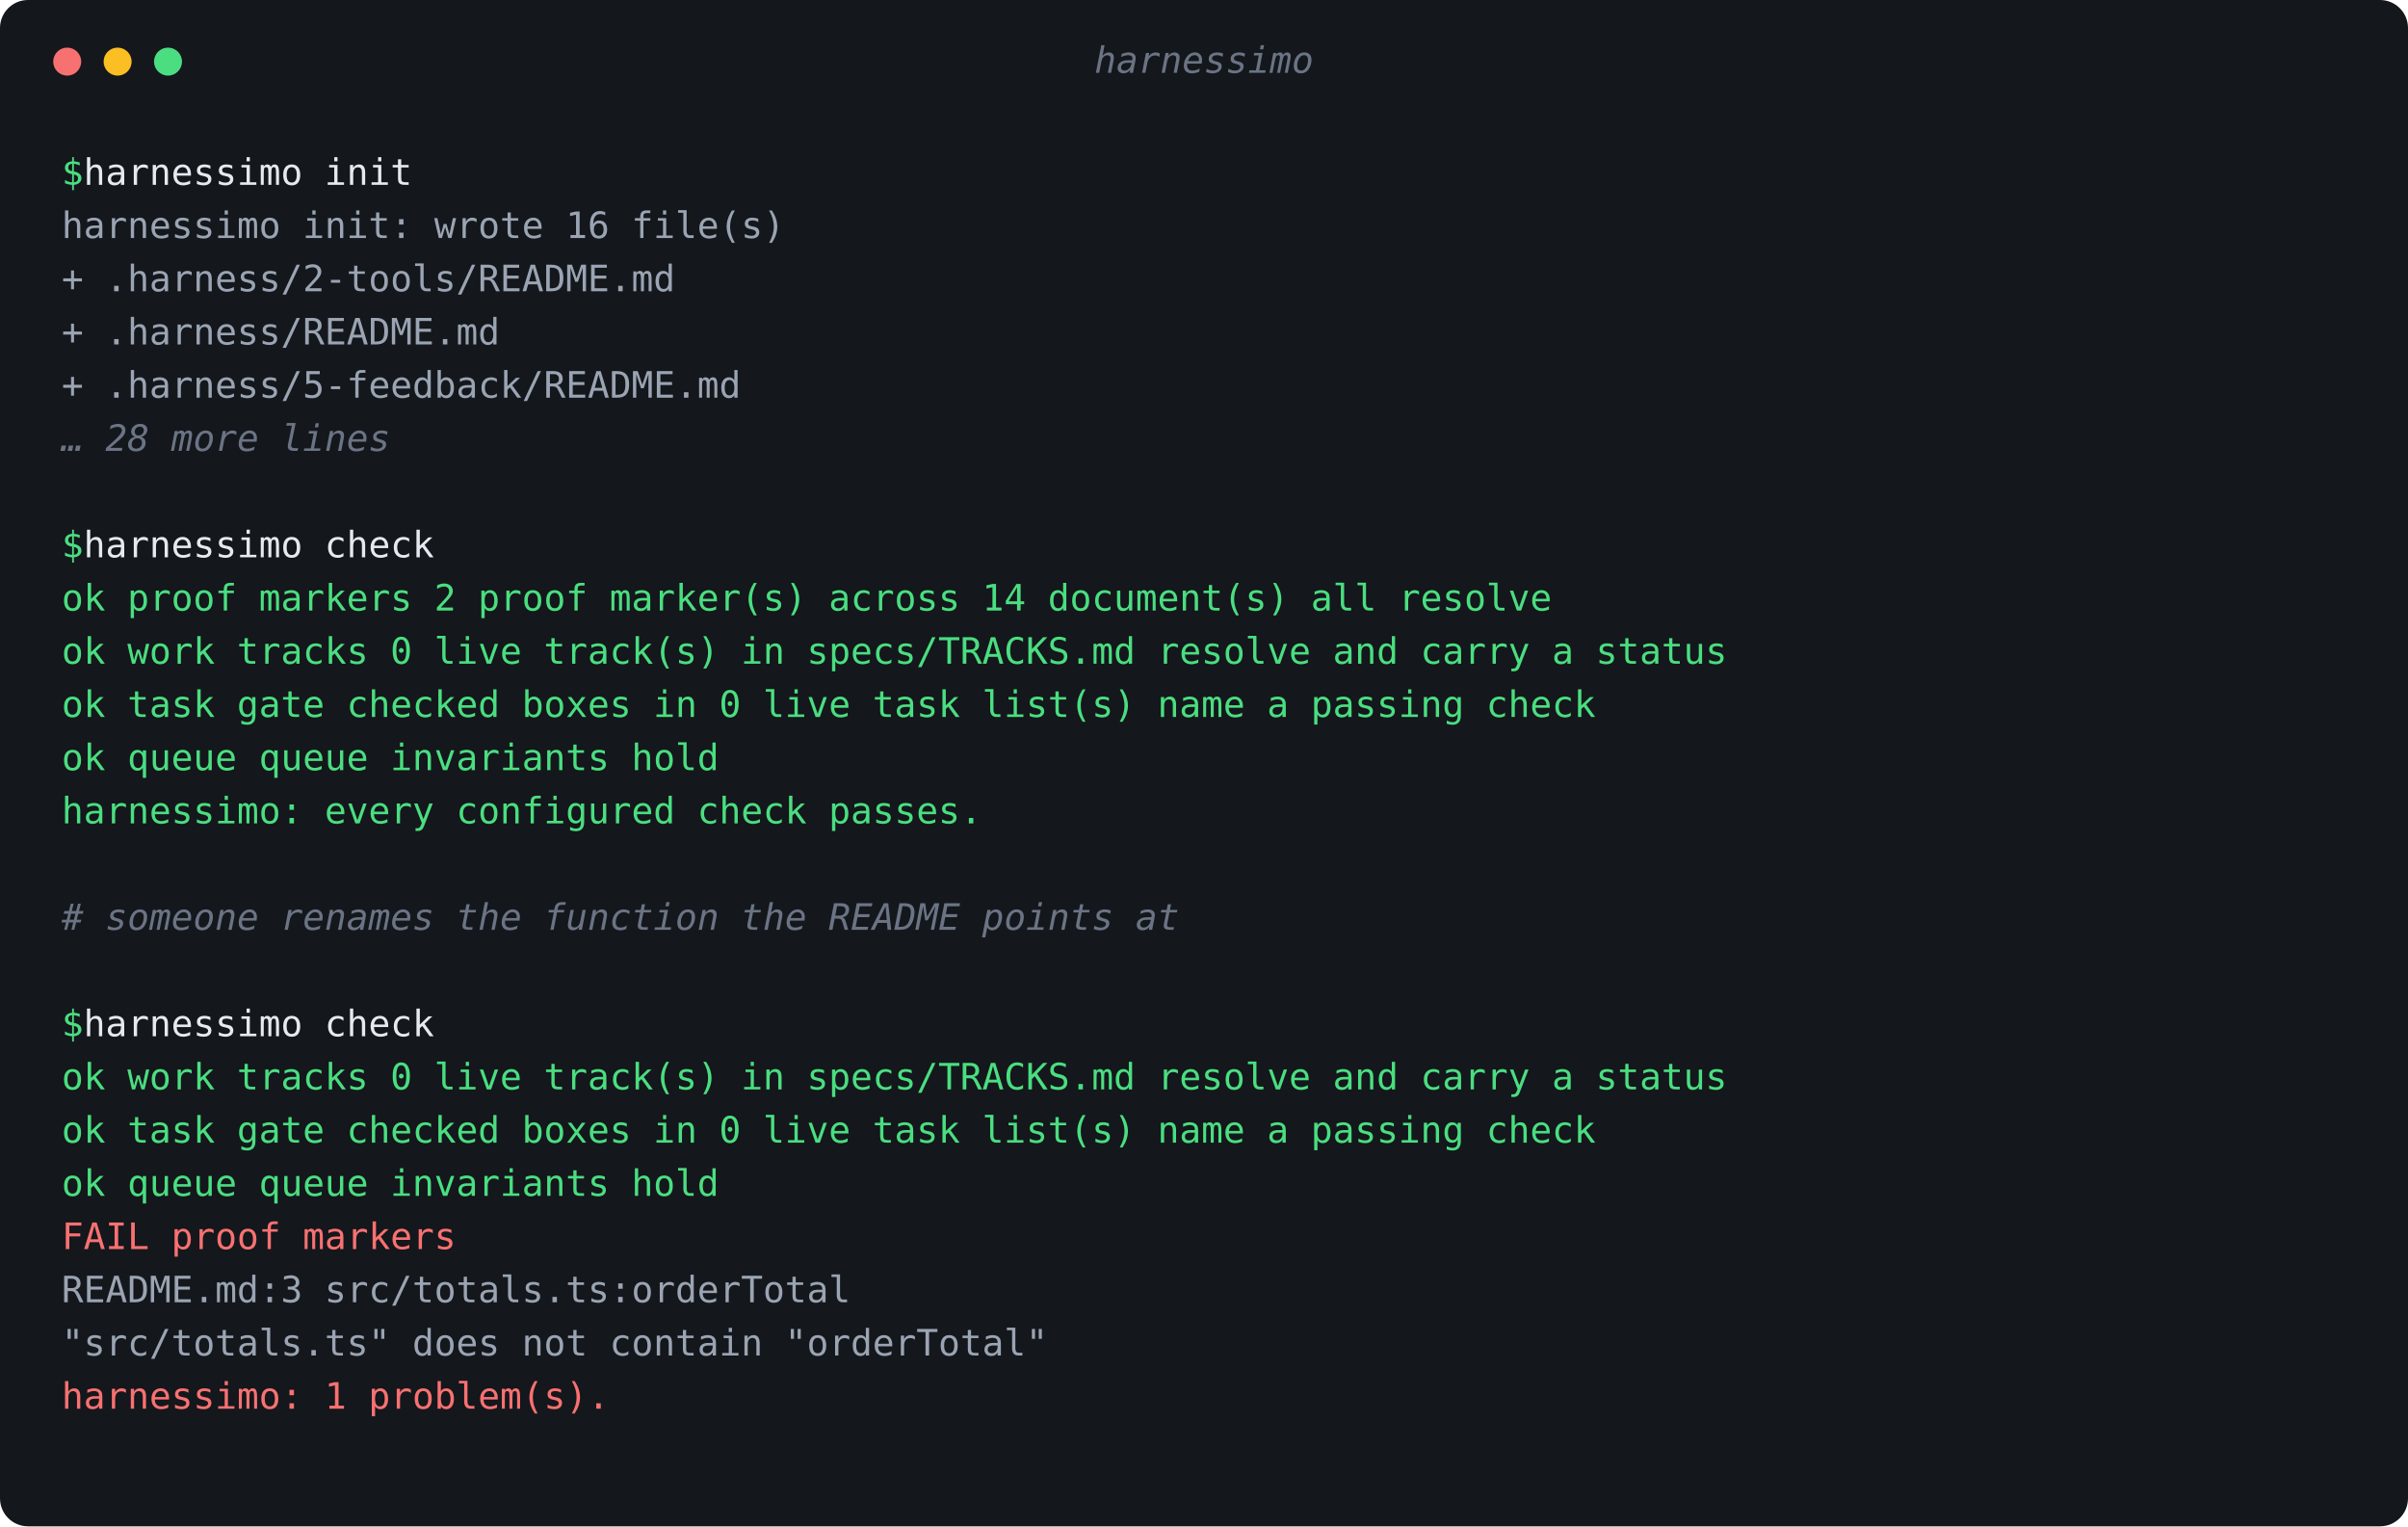
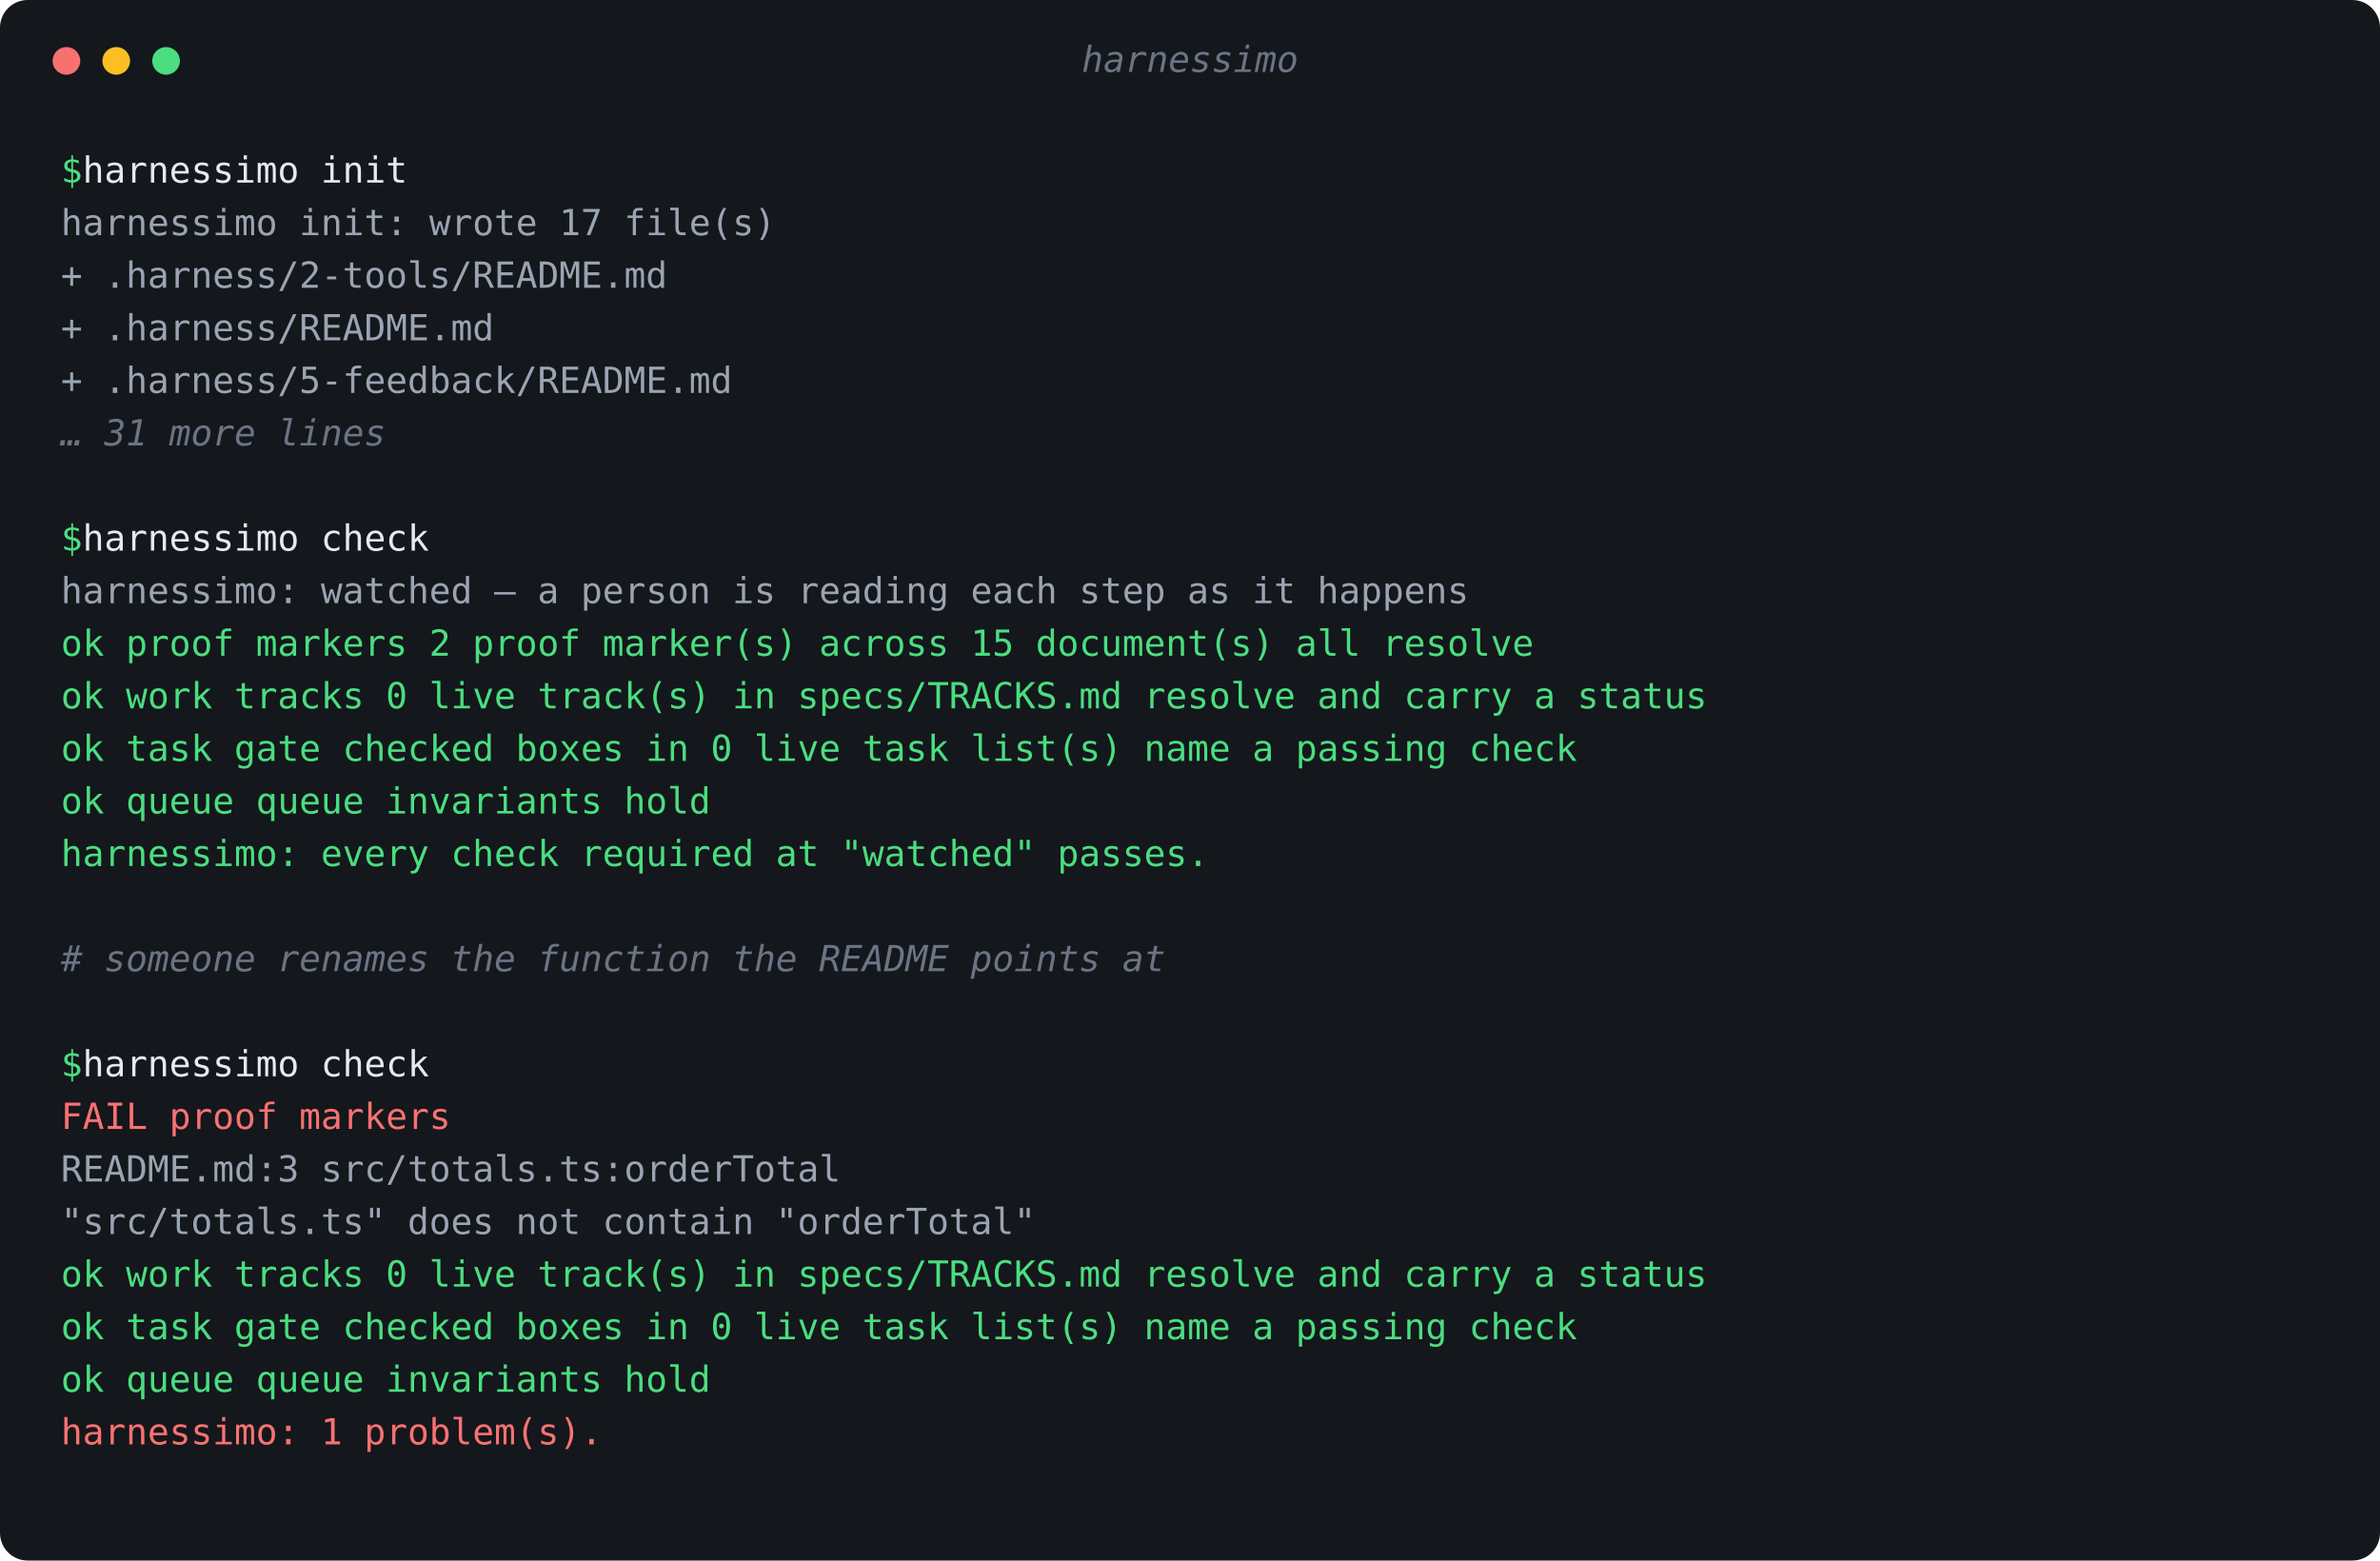
- <svg xmlns="http://www.w3.org/2000/svg" width="860" height="545" viewBox="0 0 860 545" role="img" aria-label="A terminal running harnessimo init, then check, then check again after a rename breaks a documented claim">
+ <svg xmlns="http://www.w3.org/2000/svg" width="860" height="564" viewBox="0 0 860 564" role="img" aria-label="A terminal running harnessimo init, then check, then check again after a rename breaks a documented claim">
  <style>
    text { font-family: ui-monospace, SFMono-Regular, Menlo, Consolas, monospace; font-size: 13px; white-space: pre; }
    .prompt { fill: #e6e9ef; }
    .sigil { fill: #4ade80; }
    .out { fill: #9aa4b2; }
    .good { fill: #4ade80; }
    .bad { fill: #f87171; }
    .comment { fill: #6b7484; font-style: italic; }
  </style>
-   <rect width="860" height="545" rx="10" fill="#14171c" />
+   <rect width="860" height="564" rx="10" fill="#14171c" />
  <circle cx="24" cy="22" r="5" fill="#f87171" />
  <circle cx="42" cy="22" r="5" fill="#fbbf24" />
  <circle cx="60" cy="22" r="5" fill="#4ade80" />
  <text x="430" y="26" text-anchor="middle" class="comment">harnessimo</text>
  <text x="22" y="66" class="prompt">
    <tspan class="sigil">$ </tspan>harnessimo init</text>
-   <text x="22" y="85" class="out">harnessimo init: wrote 16 file(s)</text>
+   <text x="22" y="85" class="out">harnessimo init: wrote 17 file(s)</text>
  <text x="22" y="104" class="out">  + .harness/2-tools/README.md</text>
  <text x="22" y="123" class="out">  + .harness/README.md</text>
  <text x="22" y="142" class="out">  + .harness/5-feedback/README.md</text>
-   <text x="22" y="161" class="comment">  … 28 more lines</text>
+   <text x="22" y="161" class="comment">  … 31 more lines</text>
  <text x="22" y="180" class="out" />
  <text x="22" y="199" class="prompt">
    <tspan class="sigil">$ </tspan>harnessimo check</text>
-   <text x="22" y="218" class="good">  ok    proof markers  2 proof marker(s) across 14 document(s) all resolve</text>
-   <text x="22" y="237" class="good">  ok    work tracks    0 live track(s) in specs/TRACKS.md resolve and carry a status</text>
-   <text x="22" y="256" class="good">  ok    task gate      checked boxes in 0 live task list(s) name a passing check</text>
-   <text x="22" y="275" class="good">  ok    queue          queue invariants hold</text>
-   <text x="22" y="294" class="good">harnessimo: every configured check passes.</text>
-   <text x="22" y="313" class="out" />
-   <text x="22" y="332" class="comment"># someone renames the function the README points at</text>
-   <text x="22" y="351" class="out" />
-   <text x="22" y="370" class="prompt">
+   <text x="22" y="218" class="out">harnessimo: watched — a person is reading each step as it happens</text>
+   <text x="22" y="237" class="good">  ok    proof markers  2 proof marker(s) across 15 document(s) all resolve</text>
+   <text x="22" y="256" class="good">  ok    work tracks    0 live track(s) in specs/TRACKS.md resolve and carry a status</text>
+   <text x="22" y="275" class="good">  ok    task gate      checked boxes in 0 live task list(s) name a passing check</text>
+   <text x="22" y="294" class="good">  ok    queue          queue invariants hold</text>
+   <text x="22" y="313" class="good">harnessimo: every check required at "watched" passes.</text>
+   <text x="22" y="332" class="out" />
+   <text x="22" y="351" class="comment"># someone renames the function the README points at</text>
+   <text x="22" y="370" class="out" />
+   <text x="22" y="389" class="prompt">
    <tspan class="sigil">$ </tspan>harnessimo check</text>
-   <text x="22" y="389" class="good">  ok    work tracks    0 live track(s) in specs/TRACKS.md resolve and carry a status</text>
-   <text x="22" y="408" class="good">  ok    task gate      checked boxes in 0 live task list(s) name a passing check</text>
-   <text x="22" y="427" class="good">  ok    queue          queue invariants hold</text>
-   <text x="22" y="446" class="bad">  FAIL  proof markers</text>
-   <text x="22" y="465" class="out">    README.md:3  src/totals.ts:orderTotal</text>
-   <text x="22" y="484" class="out">        "src/totals.ts" does not contain "orderTotal"</text>
-   <text x="22" y="503" class="bad">harnessimo: 1 problem(s).</text>
-   <text x="22" y="522" class="out" />
+   <text x="22" y="408" class="bad">  FAIL  proof markers</text>
+   <text x="22" y="427" class="out">    README.md:3  src/totals.ts:orderTotal</text>
+   <text x="22" y="446" class="out">        "src/totals.ts" does not contain "orderTotal"</text>
+   <text x="22" y="465" class="good">  ok    work tracks    0 live track(s) in specs/TRACKS.md resolve and carry a status</text>
+   <text x="22" y="484" class="good">  ok    task gate      checked boxes in 0 live task list(s) name a passing check</text>
+   <text x="22" y="503" class="good">  ok    queue          queue invariants hold</text>
+   <text x="22" y="522" class="bad">harnessimo: 1 problem(s).</text>
+   <text x="22" y="541" class="out" />
</svg>
